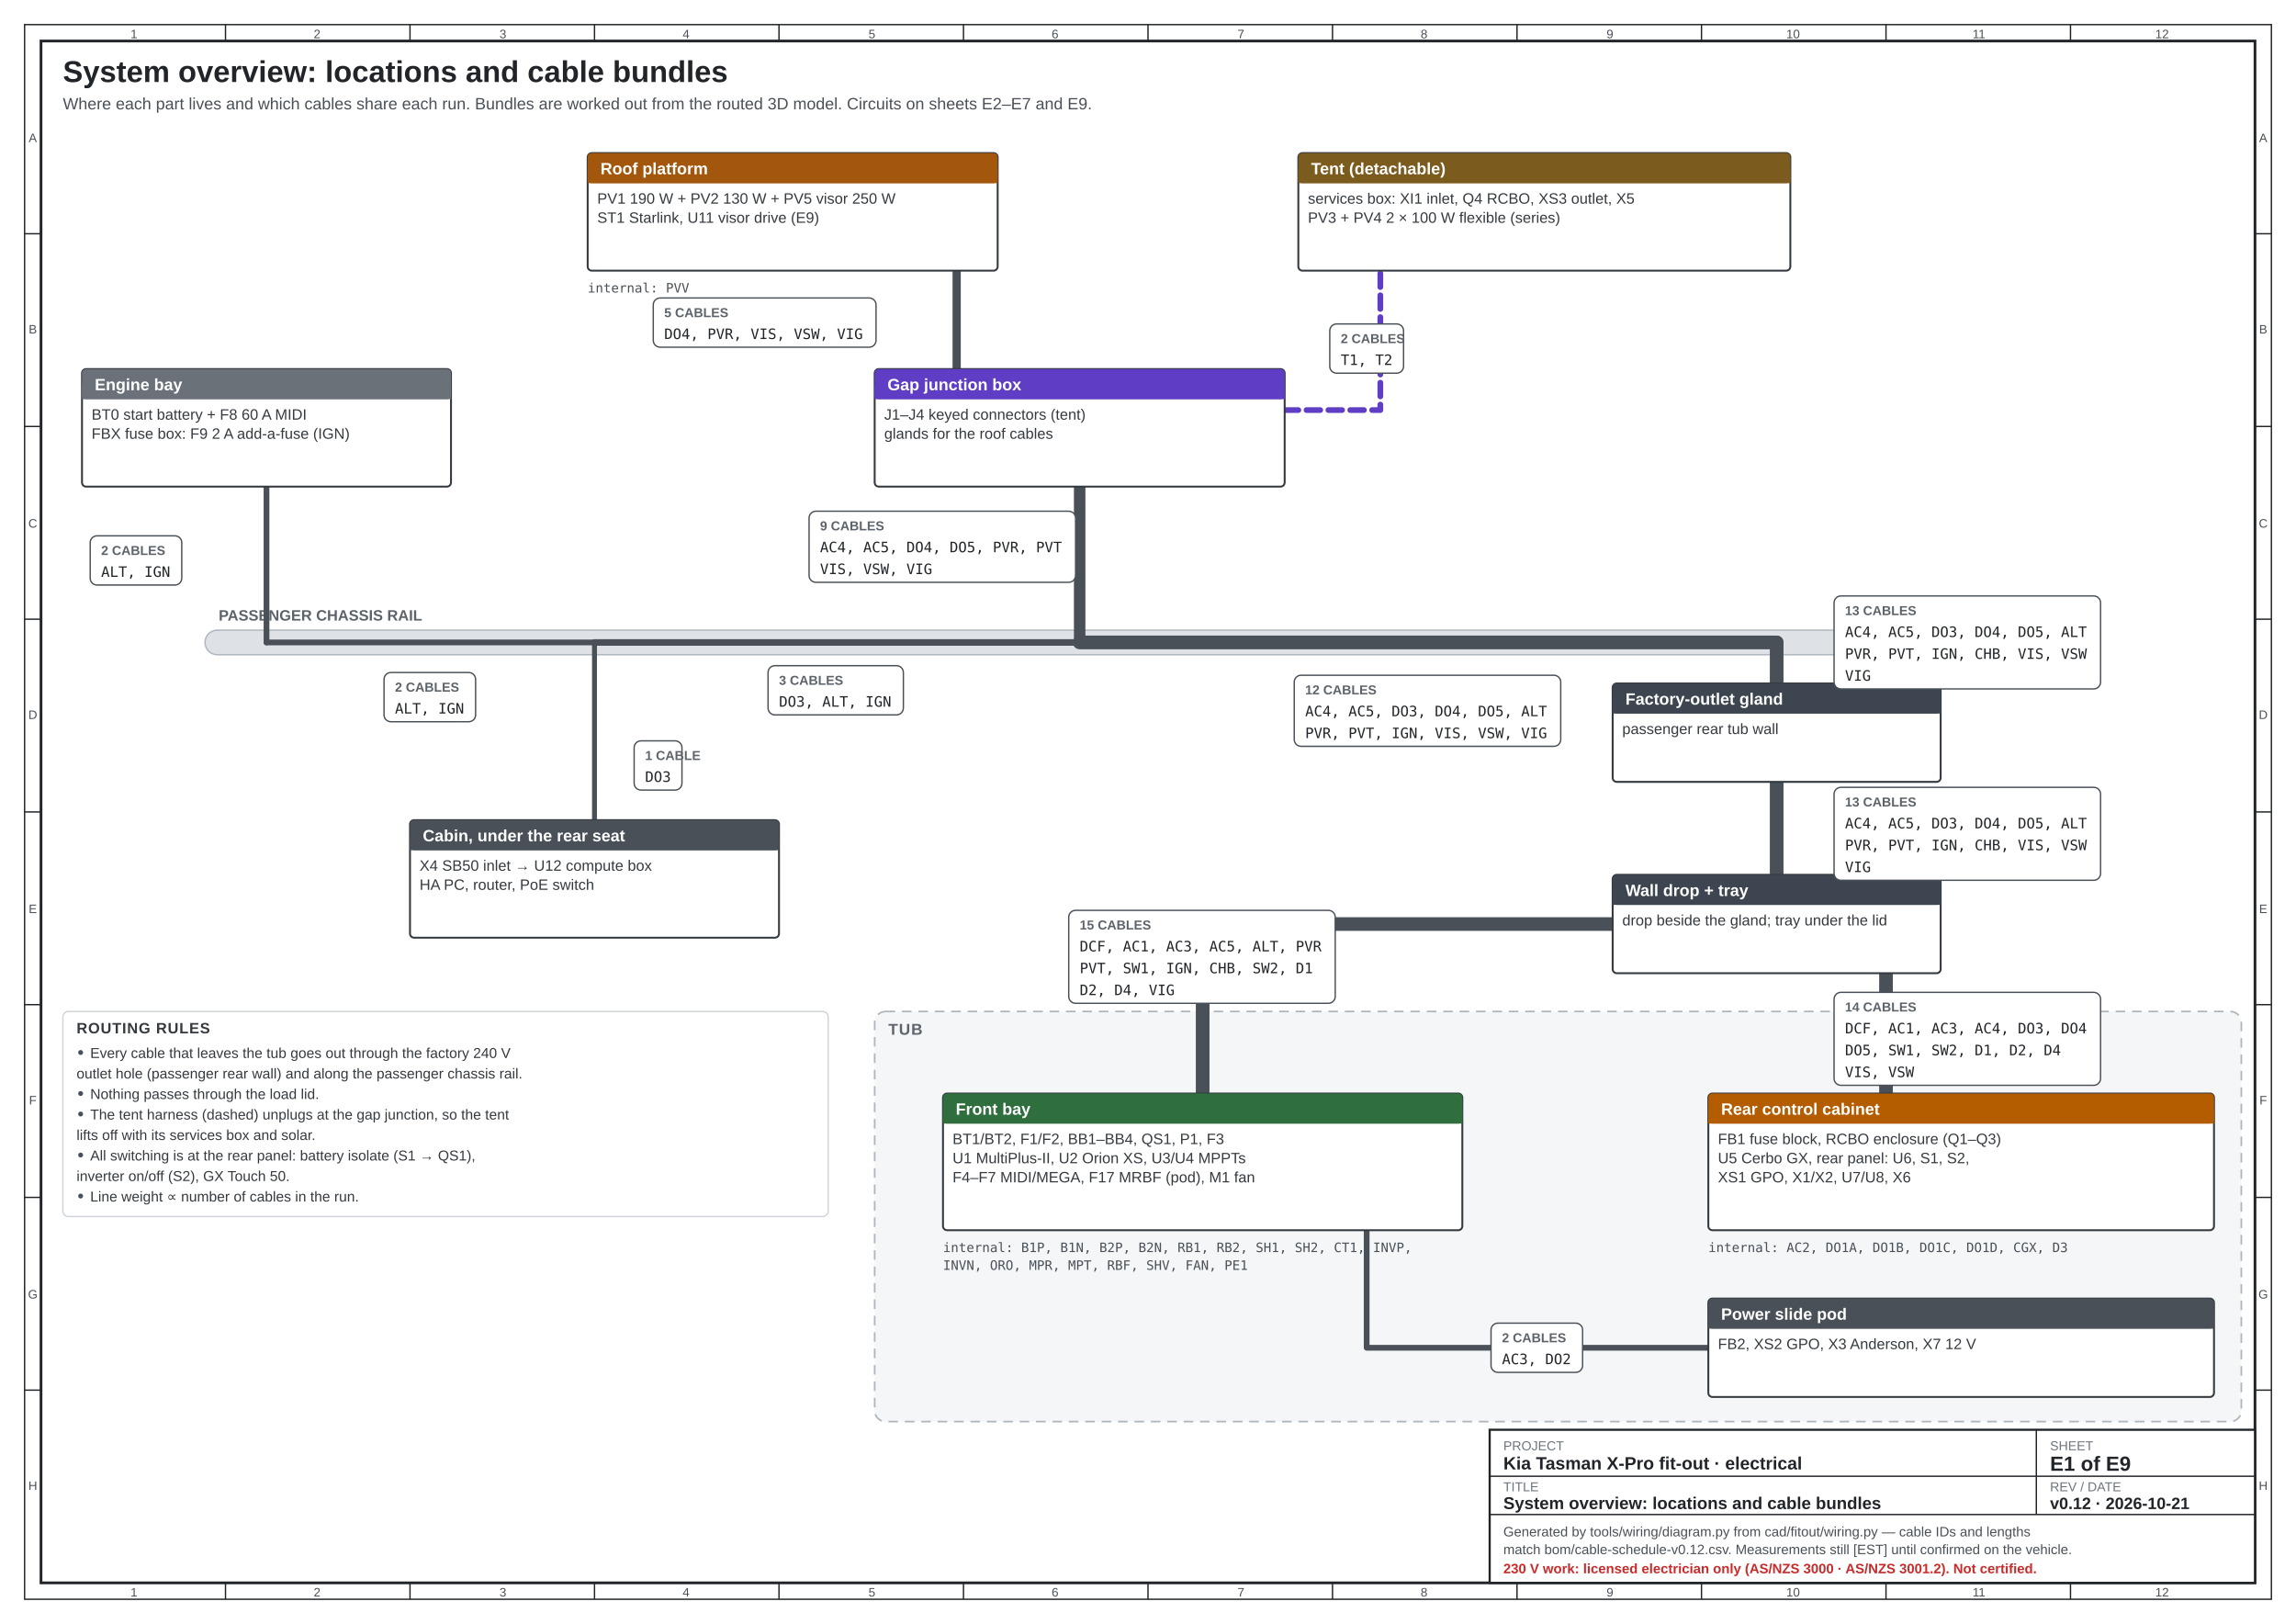
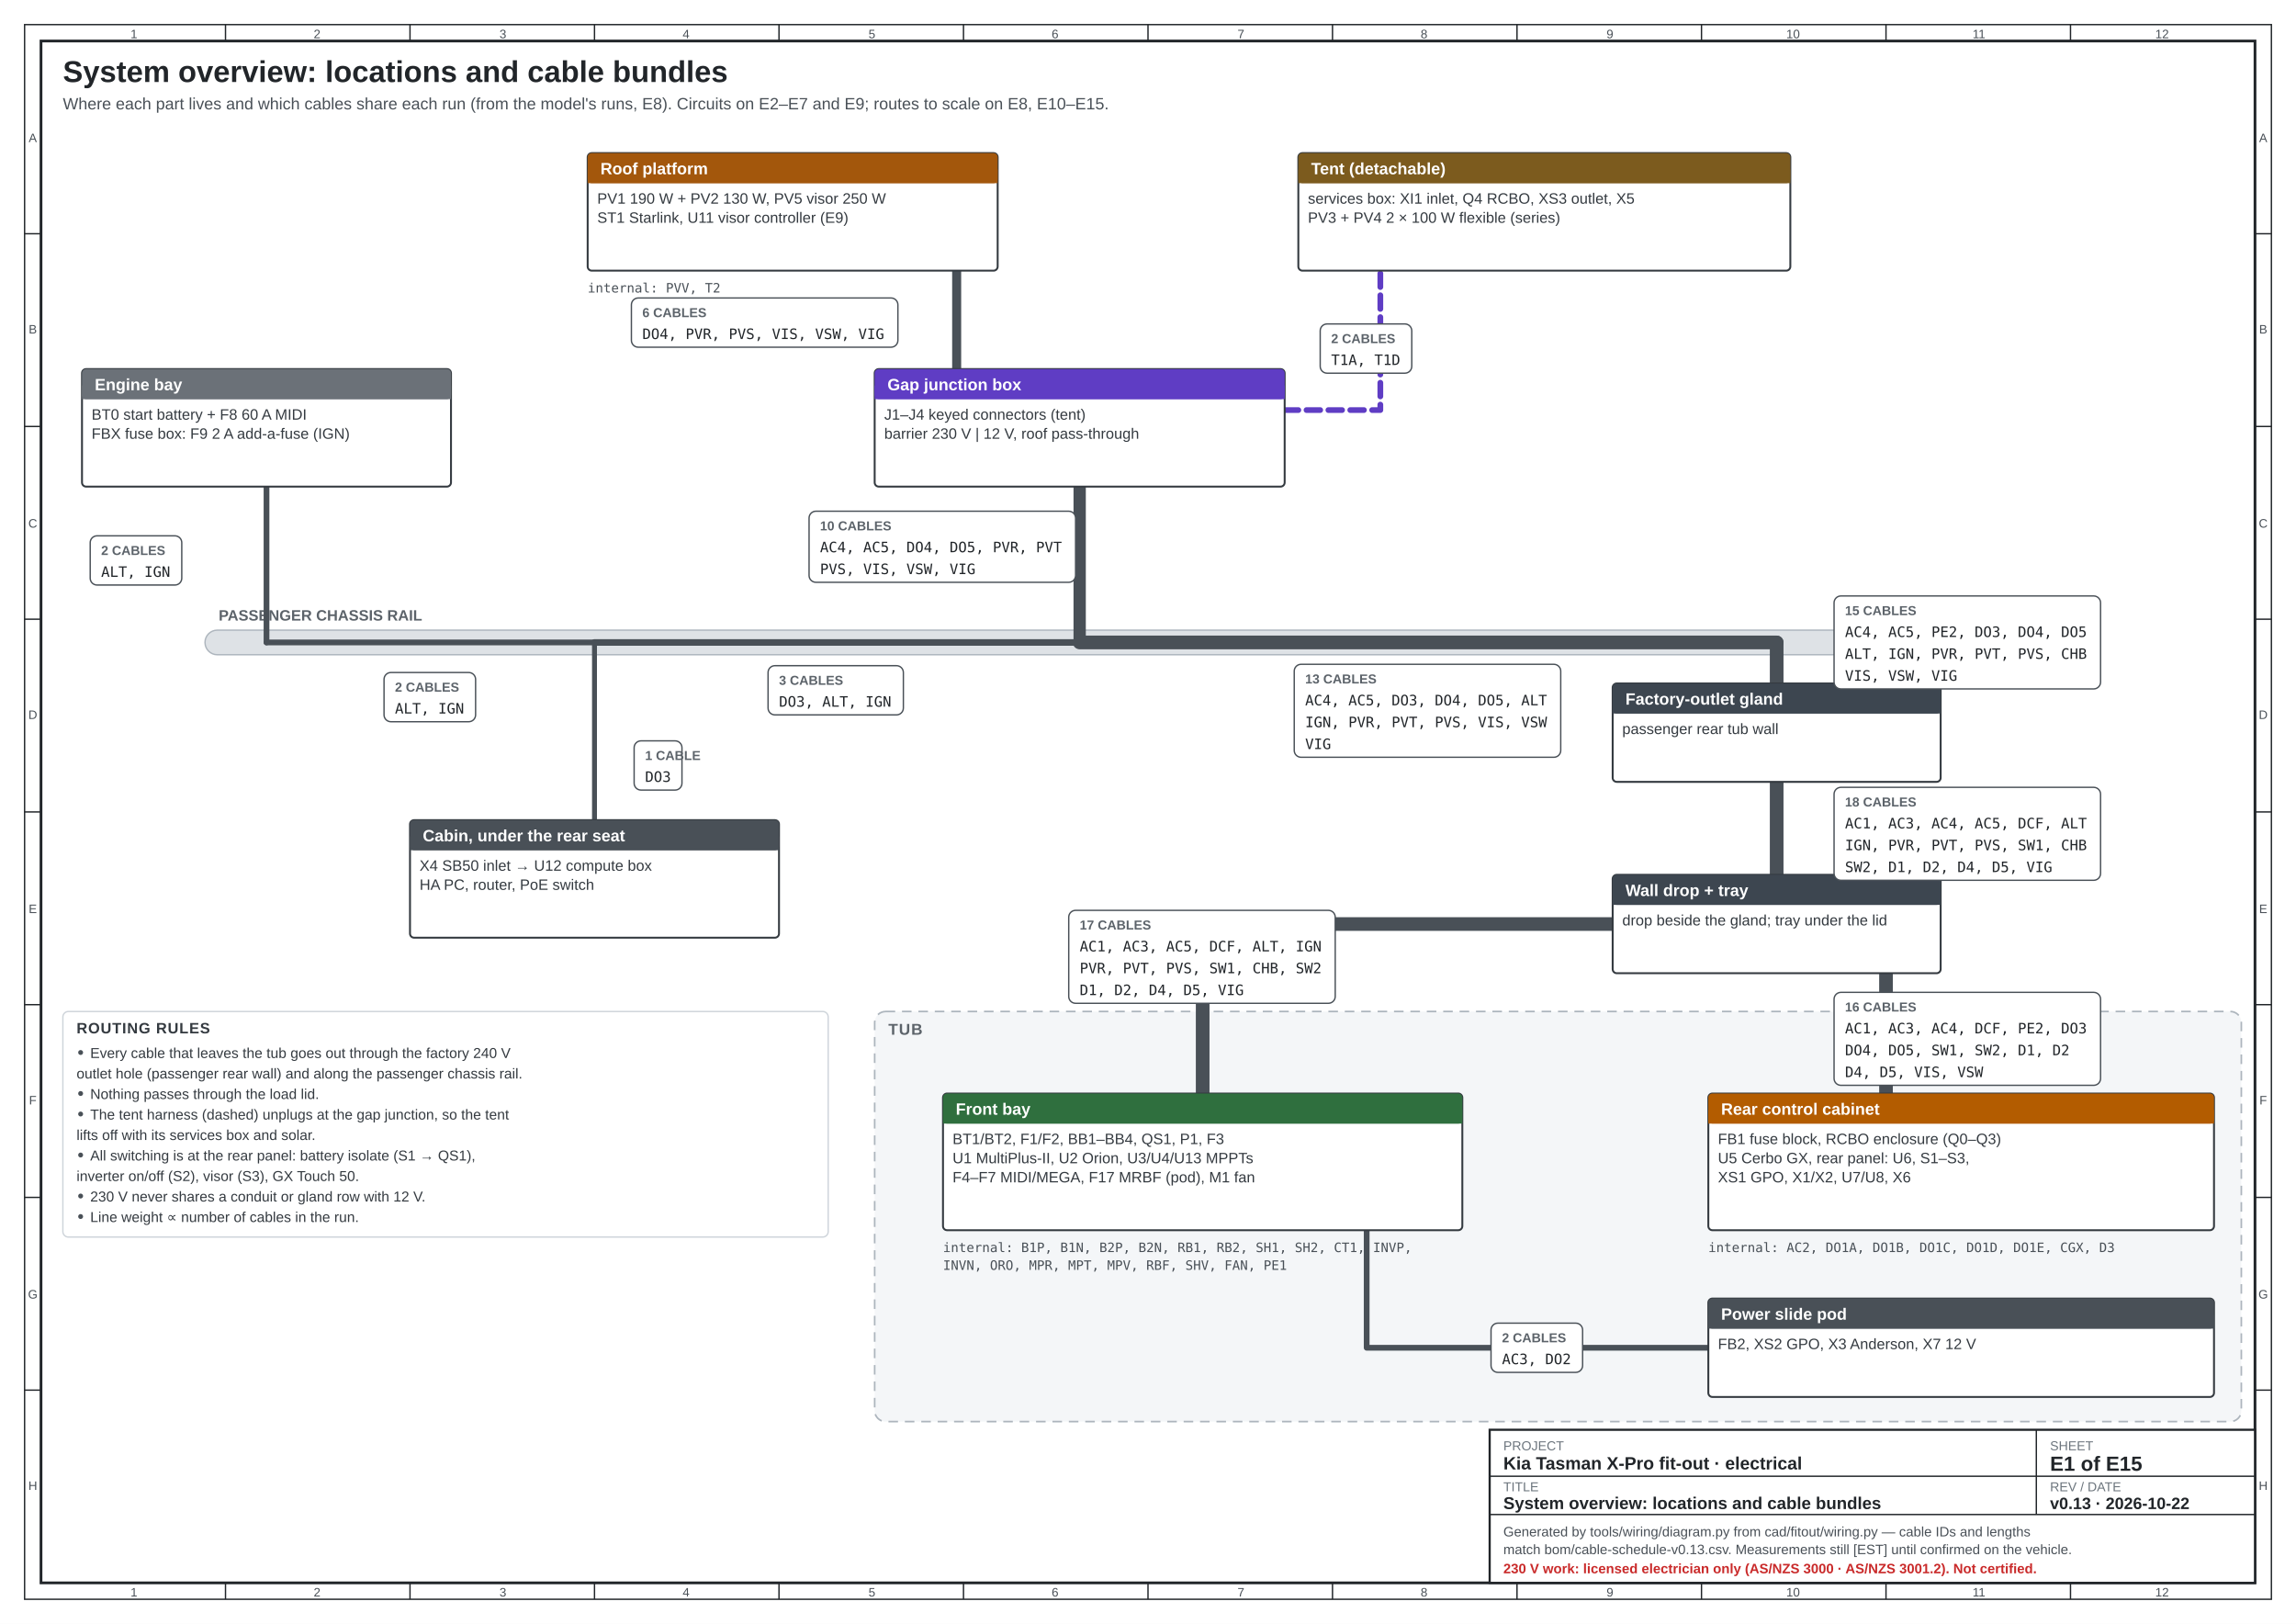
<svg xmlns="http://www.w3.org/2000/svg" viewBox="0 0 1680 1188" width="1680" height="1188" font-family="'IBM Plex Sans', 'Segoe UI', Arial, sans-serif" role="img" aria-label="System overview: locations and cable bundles">
  <rect x="0" y="0" width="1680" height="1188" fill="#ffffff" />
  <rect x="18" y="18" width="1644" height="1152" fill="none" stroke="#212529" stroke-width="1" />
  <rect x="30" y="30" width="1620" height="1128" fill="none" stroke="#212529" stroke-width="2" />
  <text x="98" y="28" font-size="9" text-anchor="middle" fill="#495057">1</text>
  <text x="98" y="1168" font-size="9" text-anchor="middle" fill="#495057">1</text>
  <text x="232" y="28" font-size="9" text-anchor="middle" fill="#495057">2</text>
  <text x="232" y="1168" font-size="9" text-anchor="middle" fill="#495057">2</text>
  <line x1="165" y1="18" x2="165" y2="30" stroke="#212529" />
  <line x1="165" y1="1158" x2="165" y2="1170" stroke="#212529" />
  <text x="368" y="28" font-size="9" text-anchor="middle" fill="#495057">3</text>
  <text x="368" y="1168" font-size="9" text-anchor="middle" fill="#495057">3</text>
  <line x1="300" y1="18" x2="300" y2="30" stroke="#212529" />
  <line x1="300" y1="1158" x2="300" y2="1170" stroke="#212529" />
  <text x="502" y="28" font-size="9" text-anchor="middle" fill="#495057">4</text>
  <text x="502" y="1168" font-size="9" text-anchor="middle" fill="#495057">4</text>
  <line x1="435" y1="18" x2="435" y2="30" stroke="#212529" />
  <line x1="435" y1="1158" x2="435" y2="1170" stroke="#212529" />
  <text x="638" y="28" font-size="9" text-anchor="middle" fill="#495057">5</text>
  <text x="638" y="1168" font-size="9" text-anchor="middle" fill="#495057">5</text>
  <line x1="570" y1="18" x2="570" y2="30" stroke="#212529" />
  <line x1="570" y1="1158" x2="570" y2="1170" stroke="#212529" />
  <text x="772" y="28" font-size="9" text-anchor="middle" fill="#495057">6</text>
  <text x="772" y="1168" font-size="9" text-anchor="middle" fill="#495057">6</text>
  <line x1="705" y1="18" x2="705" y2="30" stroke="#212529" />
  <line x1="705" y1="1158" x2="705" y2="1170" stroke="#212529" />
  <text x="908" y="28" font-size="9" text-anchor="middle" fill="#495057">7</text>
  <text x="908" y="1168" font-size="9" text-anchor="middle" fill="#495057">7</text>
  <line x1="840" y1="18" x2="840" y2="30" stroke="#212529" />
  <line x1="840" y1="1158" x2="840" y2="1170" stroke="#212529" />
  <text x="1042" y="28" font-size="9" text-anchor="middle" fill="#495057">8</text>
  <text x="1042" y="1168" font-size="9" text-anchor="middle" fill="#495057">8</text>
  <line x1="975" y1="18" x2="975" y2="30" stroke="#212529" />
  <line x1="975" y1="1158" x2="975" y2="1170" stroke="#212529" />
  <text x="1178" y="28" font-size="9" text-anchor="middle" fill="#495057">9</text>
  <text x="1178" y="1168" font-size="9" text-anchor="middle" fill="#495057">9</text>
  <line x1="1110" y1="18" x2="1110" y2="30" stroke="#212529" />
  <line x1="1110" y1="1158" x2="1110" y2="1170" stroke="#212529" />
  <text x="1312" y="28" font-size="9" text-anchor="middle" fill="#495057">10</text>
  <text x="1312" y="1168" font-size="9" text-anchor="middle" fill="#495057">10</text>
  <line x1="1245" y1="18" x2="1245" y2="30" stroke="#212529" />
  <line x1="1245" y1="1158" x2="1245" y2="1170" stroke="#212529" />
  <text x="1448" y="28" font-size="9" text-anchor="middle" fill="#495057">11</text>
  <text x="1448" y="1168" font-size="9" text-anchor="middle" fill="#495057">11</text>
  <line x1="1380" y1="18" x2="1380" y2="30" stroke="#212529" />
  <line x1="1380" y1="1158" x2="1380" y2="1170" stroke="#212529" />
  <text x="1582" y="28" font-size="9" text-anchor="middle" fill="#495057">12</text>
  <text x="1582" y="1168" font-size="9" text-anchor="middle" fill="#495057">12</text>
  <line x1="1515" y1="18" x2="1515" y2="30" stroke="#212529" />
  <line x1="1515" y1="1158" x2="1515" y2="1170" stroke="#212529" />
  <text x="24" y="104" font-size="9" text-anchor="middle" fill="#495057">A</text>
  <text x="1656" y="104" font-size="9" text-anchor="middle" fill="#495057">A</text>
  <text x="24" y="244" font-size="9" text-anchor="middle" fill="#495057">B</text>
  <text x="1656" y="244" font-size="9" text-anchor="middle" fill="#495057">B</text>
  <line x1="18" y1="171" x2="30" y2="171" stroke="#212529" />
  <line x1="1650" y1="171" x2="1662" y2="171" stroke="#212529" />
  <text x="24" y="386" font-size="9" text-anchor="middle" fill="#495057">C</text>
  <text x="1656" y="386" font-size="9" text-anchor="middle" fill="#495057">C</text>
  <line x1="18" y1="312" x2="30" y2="312" stroke="#212529" />
  <line x1="1650" y1="312" x2="1662" y2="312" stroke="#212529" />
  <text x="24" y="526" font-size="9" text-anchor="middle" fill="#495057">D</text>
  <text x="1656" y="526" font-size="9" text-anchor="middle" fill="#495057">D</text>
  <line x1="18" y1="453" x2="30" y2="453" stroke="#212529" />
  <line x1="1650" y1="453" x2="1662" y2="453" stroke="#212529" />
  <text x="24" y="668" font-size="9" text-anchor="middle" fill="#495057">E</text>
  <text x="1656" y="668" font-size="9" text-anchor="middle" fill="#495057">E</text>
  <line x1="18" y1="594" x2="30" y2="594" stroke="#212529" />
  <line x1="1650" y1="594" x2="1662" y2="594" stroke="#212529" />
  <text x="24" y="808" font-size="9" text-anchor="middle" fill="#495057">F</text>
  <text x="1656" y="808" font-size="9" text-anchor="middle" fill="#495057">F</text>
  <line x1="18" y1="735" x2="30" y2="735" stroke="#212529" />
  <line x1="1650" y1="735" x2="1662" y2="735" stroke="#212529" />
  <text x="24" y="950" font-size="9" text-anchor="middle" fill="#495057">G</text>
  <text x="1656" y="950" font-size="9" text-anchor="middle" fill="#495057">G</text>
  <line x1="18" y1="876" x2="30" y2="876" stroke="#212529" />
  <line x1="1650" y1="876" x2="1662" y2="876" stroke="#212529" />
  <text x="24" y="1090" font-size="9" text-anchor="middle" fill="#495057">H</text>
  <text x="1656" y="1090" font-size="9" text-anchor="middle" fill="#495057">H</text>
  <line x1="18" y1="1017" x2="30" y2="1017" stroke="#212529" />
  <line x1="1650" y1="1017" x2="1662" y2="1017" stroke="#212529" />
  <text x="46" y="60" font-size="22" font-weight="700" fill="#212529">System overview: locations and cable bundles</text>
-   <text x="46" y="80" font-size="12" fill="#495057">Where each part lives and which cables share each run. Bundles are worked out from the routed 3D model. Circuits on sheets E2–E7 and E9.</text>
+   <text x="46" y="80" font-size="12" fill="#495057">Where each part lives and which cables share each run (from the model's runs, E8). Circuits on E2–E7 and E9; routes to scale on E8, E10–E15.</text>
  <rect x="1090" y="1046" width="560" height="112" fill="#ffffff" stroke="#212529" stroke-width="1.6" />
  <line x1="1090" y1="1080" x2="1650" y2="1080" stroke="#212529" />
  <line x1="1090" y1="1108" x2="1650" y2="1108" stroke="#212529" />
  <line x1="1490" y1="1080" x2="1490" y2="1108" stroke="#212529" />
  <line x1="1490" y1="1046" x2="1490" y2="1080" stroke="#212529" />
  <text x="1100" y="1061" font-size="9.5" fill="#6c757d">PROJECT</text>
  <text x="1100" y="1075" font-size="13" font-weight="700" fill="#212529">Kia Tasman X-Pro fit-out · electrical</text>
  <text x="1500" y="1061" font-size="9.5" fill="#6c757d">SHEET</text>
-   <text x="1500" y="1076" font-size="15" font-weight="700" fill="#212529">E1 of E9</text>
+   <text x="1500" y="1076" font-size="15" font-weight="700" fill="#212529">E1 of E15</text>
  <text x="1100" y="1091" font-size="9.5" fill="#6c757d">TITLE</text>
  <text x="1100" y="1104" font-size="12.5" font-weight="600" fill="#212529">System overview: locations and cable bundles</text>
  <text x="1500" y="1091" font-size="9.5" fill="#6c757d">REV / DATE</text>
-   <text x="1500" y="1104" font-size="12" font-weight="600" fill="#212529">v0.12 · 2026-10-21</text>
+   <text x="1500" y="1104" font-size="12" font-weight="600" fill="#212529">v0.13 · 2026-10-22</text>
  <text x="1100" y="1124" font-size="10" fill="#495057">Generated by tools/wiring/diagram.py from cad/fitout/wiring.py — cable IDs and lengths</text>
-   <text x="1100" y="1137" font-size="10" fill="#495057">match bom/cable-schedule-v0.12.csv. Measurements still [EST] until confirmed on the vehicle.</text>
+   <text x="1100" y="1137" font-size="10" fill="#495057">match bom/cable-schedule-v0.13.csv. Measurements still [EST] until confirmed on the vehicle.</text>
  <text x="1100" y="1151" font-size="10" font-weight="700" fill="#c92a2a">230 V work: licensed electrician only (AS/NZS 3000 · AS/NZS 3001.2). Not certified.</text>
  <rect x="150" y="461" width="1200" height="18" rx="9" fill="#dee2e6" stroke="#adb5bd" />
  <text x="160.0" y="454.0" font-size="11" text-anchor="start" font-weight="700" fill="#5c636a">PASSENGER CHASSIS RAIL</text>
  <rect x="640" y="740" width="1000" height="300" rx="8" fill="#f4f6f8" stroke="#adb5bd" stroke-width="1.2" stroke-dasharray="7 5" />
  <text x="650" y="757" font-size="11.5" font-weight="700" letter-spacing="0.06em" fill="#5c636a">TUB</text>
  <polyline points="1000,900 1000,986 1250,986" fill="none" stroke="#495057" stroke-width="4.2" stroke-linecap="round" stroke-linejoin="round" />
  <polyline points="435,470 435,600" fill="none" stroke="#495057" stroke-width="3.6" stroke-linecap="round" stroke-linejoin="round" />
  <polyline points="435,470 790,470" fill="none" stroke="#495057" stroke-width="4.8" stroke-linecap="round" stroke-linejoin="round" />
  <polyline points="195,470 435,470" fill="none" stroke="#495057" stroke-width="4.2" stroke-linecap="round" stroke-linejoin="round" />
  <polyline points="790,470 1300,470" fill="none" stroke="#495057" stroke-width="10.0" stroke-linecap="round" stroke-linejoin="round" />
-   <polyline points="790,470 790,356" fill="none" stroke="#495057" stroke-width="8.4" stroke-linecap="round" stroke-linejoin="round" />
+   <polyline points="790,470 790,356" fill="none" stroke="#495057" stroke-width="9.0" stroke-linecap="round" stroke-linejoin="round" />
  <polyline points="1300,470 1300,500" fill="none" stroke="#495057" stroke-width="10.0" stroke-linecap="round" stroke-linejoin="round" />
  <polyline points="195,470 195,356" fill="none" stroke="#495057" stroke-width="4.2" stroke-linecap="round" stroke-linejoin="round" />
  <polyline points="1300,572 1300,640" fill="none" stroke="#495057" stroke-width="10.0" stroke-linecap="round" stroke-linejoin="round" />
-   <polyline points="700,270 700,198" fill="none" stroke="#495057" stroke-width="6.0" stroke-linecap="round" stroke-linejoin="round" />
+   <polyline points="700,270 700,198" fill="none" stroke="#495057" stroke-width="6.6" stroke-linecap="round" stroke-linejoin="round" />
  <polyline points="940,300 1010,300 1010,198" fill="none" stroke="#5f3dc4" stroke-width="4.2" stroke-linecap="round" stroke-linejoin="round" stroke-dasharray="10 6" />
  <polyline points="1180,676 880,676 880,800" fill="none" stroke="#495057" stroke-width="10.0" stroke-linecap="round" stroke-linejoin="round" />
  <polyline points="1380,712 1380,800" fill="none" stroke="#495057" stroke-width="10.0" stroke-linecap="round" stroke-linejoin="round" />
  <g class="blk">
    <rect x="430" y="112" width="300" height="86" rx="3" fill="#ffffff" stroke="#343a40" stroke-width="1.4" />
    <rect x="430" y="112" width="300" height="22" rx="3" fill="#a3570c" />
    <rect x="430" y="124" width="300" height="10" fill="#a3570c" />
    <text x="436" y="127.5" font-size="12" font-weight="600" fill="#fff">
      <tspan font-family="'IBM Plex Mono', Consolas, monospace" font-weight="700" />  Roof platform</text>
-     <text x="437" y="149" font-size="11" fill="#343a40">PV1 190 W + PV2 130 W + PV5 visor 250 W</text>
-     <text x="437" y="163" font-size="11" fill="#343a40">ST1 Starlink, U11 visor drive (E9)</text>
+     <text x="437" y="149" font-size="11" fill="#343a40">PV1 190 W + PV2 130 W, PV5 visor 250 W</text>
+     <text x="437" y="163" font-size="11" fill="#343a40">ST1 Starlink, U11 visor controller (E9)</text>
  </g>
  <g class="blk">
    <rect x="950" y="112" width="360" height="86" rx="3" fill="#ffffff" stroke="#343a40" stroke-width="1.4" />
    <rect x="950" y="112" width="360" height="22" rx="3" fill="#7c5b1e" />
    <rect x="950" y="124" width="360" height="10" fill="#7c5b1e" />
    <text x="956" y="127.5" font-size="12" font-weight="600" fill="#fff">
      <tspan font-family="'IBM Plex Mono', Consolas, monospace" font-weight="700" />  Tent (detachable)</text>
    <text x="957" y="149" font-size="11" fill="#343a40">services box: XI1 inlet, Q4 RCBO, XS3 outlet, X5</text>
    <text x="957" y="163" font-size="11" fill="#343a40">PV3 + PV4 2 × 100 W flexible (series)</text>
  </g>
  <g class="blk">
    <rect x="640" y="270" width="300" height="86" rx="3" fill="#ffffff" stroke="#343a40" stroke-width="1.4" />
    <rect x="640" y="270" width="300" height="22" rx="3" fill="#5f3dc4" />
    <rect x="640" y="282" width="300" height="10" fill="#5f3dc4" />
    <text x="646" y="285.5" font-size="12" font-weight="600" fill="#fff">
      <tspan font-family="'IBM Plex Mono', Consolas, monospace" font-weight="700" />  Gap junction box</text>
    <text x="647" y="307" font-size="11" fill="#343a40">J1–J4 keyed connectors (tent)</text>
-     <text x="647" y="321" font-size="11" fill="#343a40">glands for the roof cables</text>
+     <text x="647" y="321" font-size="11" fill="#343a40">barrier 230 V | 12 V, roof pass-through</text>
  </g>
  <g class="blk">
    <rect x="60" y="270" width="270" height="86" rx="3" fill="#ffffff" stroke="#343a40" stroke-width="1.4" />
    <rect x="60" y="270" width="270" height="22" rx="3" fill="#6b7178" />
    <rect x="60" y="282" width="270" height="10" fill="#6b7178" />
    <text x="66" y="285.5" font-size="12" font-weight="600" fill="#fff">
      <tspan font-family="'IBM Plex Mono', Consolas, monospace" font-weight="700" />  Engine bay</text>
    <text x="67" y="307" font-size="11" fill="#343a40">BT0 start battery + F8 60 A MIDI</text>
    <text x="67" y="321" font-size="11" fill="#343a40">FBX fuse box: F9 2 A add-a-fuse (IGN)</text>
  </g>
  <g class="blk">
    <rect x="300" y="600" width="270" height="86" rx="3" fill="#ffffff" stroke="#343a40" stroke-width="1.4" />
    <rect x="300" y="600" width="270" height="22" rx="3" fill="#495057" />
    <rect x="300" y="612" width="270" height="10" fill="#495057" />
    <text x="306" y="615.5" font-size="12" font-weight="600" fill="#fff">
      <tspan font-family="'IBM Plex Mono', Consolas, monospace" font-weight="700" />  Cabin, under the rear seat</text>
    <text x="307" y="637" font-size="11" fill="#343a40">X4 SB50 inlet → U12 compute box</text>
    <text x="307" y="651" font-size="11" fill="#343a40">HA PC, router, PoE switch</text>
  </g>
  <g class="blk">
    <rect x="1180" y="500" width="240" height="72" rx="3" fill="#ffffff" stroke="#343a40" stroke-width="1.4" />
    <rect x="1180" y="500" width="240" height="22" rx="3" fill="#3d4650" />
    <rect x="1180" y="512" width="240" height="10" fill="#3d4650" />
    <text x="1186" y="515.5" font-size="12" font-weight="600" fill="#fff">
      <tspan font-family="'IBM Plex Mono', Consolas, monospace" font-weight="700" />  Factory-outlet gland</text>
    <text x="1187" y="537" font-size="11" fill="#343a40">passenger rear tub wall</text>
  </g>
  <g class="blk">
    <rect x="1180" y="640" width="240" height="72" rx="3" fill="#ffffff" stroke="#343a40" stroke-width="1.4" />
    <rect x="1180" y="640" width="240" height="22" rx="3" fill="#3d4650" />
    <rect x="1180" y="652" width="240" height="10" fill="#3d4650" />
    <text x="1186" y="655.5" font-size="12" font-weight="600" fill="#fff">
      <tspan font-family="'IBM Plex Mono', Consolas, monospace" font-weight="700" />  Wall drop + tray</text>
    <text x="1187" y="677" font-size="11" fill="#343a40">drop beside the gland; tray under the lid</text>
  </g>
  <g class="blk">
    <rect x="690" y="800" width="380" height="100" rx="3" fill="#ffffff" stroke="#343a40" stroke-width="1.4" />
    <rect x="690" y="800" width="380" height="22" rx="3" fill="#2f6f3e" />
    <rect x="690" y="812" width="380" height="10" fill="#2f6f3e" />
    <text x="696" y="815.5" font-size="12" font-weight="600" fill="#fff">
      <tspan font-family="'IBM Plex Mono', Consolas, monospace" font-weight="700" />  Front bay</text>
    <text x="697" y="837" font-size="11" fill="#343a40">BT1/BT2, F1/F2, BB1–BB4, QS1, P1, F3</text>
-     <text x="697" y="851" font-size="11" fill="#343a40">U1 MultiPlus-II, U2 Orion XS, U3/U4 MPPTs</text>
+     <text x="697" y="851" font-size="11" fill="#343a40">U1 MultiPlus-II, U2 Orion, U3/U4/U13 MPPTs</text>
    <text x="697" y="865" font-size="11" fill="#343a40">F4–F7 MIDI/MEGA, F17 MRBF (pod), M1 fan</text>
  </g>
  <g class="blk">
    <rect x="1250" y="800" width="370" height="100" rx="3" fill="#ffffff" stroke="#343a40" stroke-width="1.4" />
    <rect x="1250" y="800" width="370" height="22" rx="3" fill="#b35c00" />
    <rect x="1250" y="812" width="370" height="10" fill="#b35c00" />
    <text x="1256" y="815.5" font-size="12" font-weight="600" fill="#fff">
      <tspan font-family="'IBM Plex Mono', Consolas, monospace" font-weight="700" />  Rear control cabinet</text>
-     <text x="1257" y="837" font-size="11" fill="#343a40">FB1 fuse block, RCBO enclosure (Q1–Q3)</text>
-     <text x="1257" y="851" font-size="11" fill="#343a40">U5 Cerbo GX, rear panel: U6, S1, S2,</text>
+     <text x="1257" y="837" font-size="11" fill="#343a40">FB1 fuse block, RCBO enclosure (Q0–Q3)</text>
+     <text x="1257" y="851" font-size="11" fill="#343a40">U5 Cerbo GX, rear panel: U6, S1–S3,</text>
    <text x="1257" y="865" font-size="11" fill="#343a40">XS1 GPO, X1/X2, U7/U8, X6</text>
  </g>
  <g class="blk">
    <rect x="1250" y="950" width="370" height="72" rx="3" fill="#ffffff" stroke="#343a40" stroke-width="1.4" />
    <rect x="1250" y="950" width="370" height="22" rx="3" fill="#495057" />
    <rect x="1250" y="962" width="370" height="10" fill="#495057" />
    <text x="1256" y="965.5" font-size="12" font-weight="600" fill="#fff">
      <tspan font-family="'IBM Plex Mono', Consolas, monospace" font-weight="700" />  Power slide pod</text>
    <text x="1257" y="987" font-size="11" fill="#343a40">FB2, XS2 GPO, X3 Anderson, X7 12 V</text>
  </g>
  <rect x="1091" y="968" width="67" height="36" rx="5" fill="#fff" stroke="#495057" />
  <text x="1099" y="982" font-size="9.5" font-weight="700" fill="#5c636a">2 CABLES</text>
  <text x="1099" y="998" font-size="10.5" font-family="'IBM Plex Mono', Consolas, monospace" fill="#212529">AC3, DO2</text>
  <rect x="464" y="542" width="35" height="36" rx="5" fill="#fff" stroke="#495057" />
  <text x="472" y="556" font-size="9.5" font-weight="700" fill="#5c636a">1 CABLE</text>
  <text x="472" y="572" font-size="10.5" font-family="'IBM Plex Mono', Consolas, monospace" fill="#212529">DO3</text>
  <rect x="562" y="487" width="99" height="36" rx="5" fill="#fff" stroke="#495057" />
  <text x="570" y="501" font-size="9.5" font-weight="700" fill="#5c636a">3 CABLES</text>
  <text x="570" y="517" font-size="10.5" font-family="'IBM Plex Mono', Consolas, monospace" fill="#212529">DO3, ALT, IGN</text>
  <rect x="281" y="492" width="67" height="36" rx="5" fill="#fff" stroke="#495057" />
  <text x="289" y="506" font-size="9.5" font-weight="700" fill="#5c636a">2 CABLES</text>
  <text x="289" y="522" font-size="10.5" font-family="'IBM Plex Mono', Consolas, monospace" fill="#212529">ALT, IGN</text>
-   <rect x="947" y="494" width="195" height="52" rx="5" fill="#fff" stroke="#495057" />
-   <text x="955" y="508" font-size="9.5" font-weight="700" fill="#5c636a">12 CABLES</text>
-   <text x="955" y="524" font-size="10.5" font-family="'IBM Plex Mono', Consolas, monospace" fill="#212529">AC4, AC5, DO3, DO4, DO5, ALT</text>
-   <text x="955" y="540" font-size="10.5" font-family="'IBM Plex Mono', Consolas, monospace" fill="#212529">PVR, PVT, IGN, VIS, VSW, VIG</text>
+   <rect x="947" y="486" width="195" height="68" rx="5" fill="#fff" stroke="#495057" />
+   <text x="955" y="500" font-size="9.5" font-weight="700" fill="#5c636a">13 CABLES</text>
+   <text x="955" y="516" font-size="10.5" font-family="'IBM Plex Mono', Consolas, monospace" fill="#212529">AC4, AC5, DO3, DO4, DO5, ALT</text>
+   <text x="955" y="532" font-size="10.5" font-family="'IBM Plex Mono', Consolas, monospace" fill="#212529">IGN, PVR, PVT, PVS, VIS, VSW</text>
+   <text x="955" y="548" font-size="10.5" font-family="'IBM Plex Mono', Consolas, monospace" fill="#212529">VIG</text>
  <rect x="592" y="374" width="195" height="52" rx="5" fill="#fff" stroke="#495057" />
-   <text x="600" y="388" font-size="9.5" font-weight="700" fill="#5c636a">9 CABLES</text>
+   <text x="600" y="388" font-size="9.5" font-weight="700" fill="#5c636a">10 CABLES</text>
  <text x="600" y="404" font-size="10.5" font-family="'IBM Plex Mono', Consolas, monospace" fill="#212529">AC4, AC5, DO4, DO5, PVR, PVT</text>
-   <text x="600" y="420" font-size="10.5" font-family="'IBM Plex Mono', Consolas, monospace" fill="#212529">VIS, VSW, VIG</text>
+   <text x="600" y="420" font-size="10.5" font-family="'IBM Plex Mono', Consolas, monospace" fill="#212529">PVS, VIS, VSW, VIG</text>
  <rect x="1342" y="436" width="195" height="68" rx="5" fill="#fff" stroke="#495057" />
-   <text x="1350" y="450" font-size="9.5" font-weight="700" fill="#5c636a">13 CABLES</text>
-   <text x="1350" y="466" font-size="10.5" font-family="'IBM Plex Mono', Consolas, monospace" fill="#212529">AC4, AC5, DO3, DO4, DO5, ALT</text>
-   <text x="1350" y="482" font-size="10.5" font-family="'IBM Plex Mono', Consolas, monospace" fill="#212529">PVR, PVT, IGN, CHB, VIS, VSW</text>
-   <text x="1350" y="498" font-size="10.5" font-family="'IBM Plex Mono', Consolas, monospace" fill="#212529">VIG</text>
+   <text x="1350" y="450" font-size="9.5" font-weight="700" fill="#5c636a">15 CABLES</text>
+   <text x="1350" y="466" font-size="10.5" font-family="'IBM Plex Mono', Consolas, monospace" fill="#212529">AC4, AC5, PE2, DO3, DO4, DO5</text>
+   <text x="1350" y="482" font-size="10.5" font-family="'IBM Plex Mono', Consolas, monospace" fill="#212529">ALT, IGN, PVR, PVT, PVS, CHB</text>
+   <text x="1350" y="498" font-size="10.5" font-family="'IBM Plex Mono', Consolas, monospace" fill="#212529">VIS, VSW, VIG</text>
  <rect x="66" y="392" width="67" height="36" rx="5" fill="#fff" stroke="#495057" />
  <text x="74" y="406" font-size="9.5" font-weight="700" fill="#5c636a">2 CABLES</text>
  <text x="74" y="422" font-size="10.5" font-family="'IBM Plex Mono', Consolas, monospace" fill="#212529">ALT, IGN</text>
  <rect x="1342" y="576" width="195" height="68" rx="5" fill="#fff" stroke="#495057" />
-   <text x="1350" y="590" font-size="9.5" font-weight="700" fill="#5c636a">13 CABLES</text>
-   <text x="1350" y="606" font-size="10.5" font-family="'IBM Plex Mono', Consolas, monospace" fill="#212529">AC4, AC5, DO3, DO4, DO5, ALT</text>
-   <text x="1350" y="622" font-size="10.5" font-family="'IBM Plex Mono', Consolas, monospace" fill="#212529">PVR, PVT, IGN, CHB, VIS, VSW</text>
-   <text x="1350" y="638" font-size="10.5" font-family="'IBM Plex Mono', Consolas, monospace" fill="#212529">VIG</text>
-   <rect x="478" y="218" width="163" height="36" rx="5" fill="#fff" stroke="#495057" />
-   <text x="486" y="232" font-size="9.5" font-weight="700" fill="#5c636a">5 CABLES</text>
-   <text x="486" y="248" font-size="10.5" font-family="'IBM Plex Mono', Consolas, monospace" fill="#212529">DO4, PVR, VIS, VSW, VIG</text>
-   <rect x="973" y="237" width="54" height="36" rx="5" fill="#fff" stroke="#495057" />
-   <text x="981" y="251" font-size="9.5" font-weight="700" fill="#5c636a">2 CABLES</text>
-   <text x="981" y="267" font-size="10.5" font-family="'IBM Plex Mono', Consolas, monospace" fill="#212529">T1, T2</text>
+   <text x="1350" y="590" font-size="9.5" font-weight="700" fill="#5c636a">18 CABLES</text>
+   <text x="1350" y="606" font-size="10.5" font-family="'IBM Plex Mono', Consolas, monospace" fill="#212529">AC1, AC3, AC4, AC5, DCF, ALT</text>
+   <text x="1350" y="622" font-size="10.5" font-family="'IBM Plex Mono', Consolas, monospace" fill="#212529">IGN, PVR, PVT, PVS, SW1, CHB</text>
+   <text x="1350" y="638" font-size="10.5" font-family="'IBM Plex Mono', Consolas, monospace" fill="#212529">SW2, D1, D2, D4, D5, VIG</text>
+   <rect x="462" y="218" width="195" height="36" rx="5" fill="#fff" stroke="#495057" />
+   <text x="470" y="232" font-size="9.5" font-weight="700" fill="#5c636a">6 CABLES</text>
+   <text x="470" y="248" font-size="10.5" font-family="'IBM Plex Mono', Consolas, monospace" fill="#212529">DO4, PVR, PVS, VIS, VSW, VIG</text>
+   <rect x="966" y="237" width="67" height="36" rx="5" fill="#fff" stroke="#495057" />
+   <text x="974" y="251" font-size="9.5" font-weight="700" fill="#5c636a">2 CABLES</text>
+   <text x="974" y="267" font-size="10.5" font-family="'IBM Plex Mono', Consolas, monospace" fill="#212529">T1A, T1D</text>
  <rect x="782" y="666" width="195" height="68" rx="5" fill="#fff" stroke="#495057" />
-   <text x="790" y="680" font-size="9.5" font-weight="700" fill="#5c636a">15 CABLES</text>
-   <text x="790" y="696" font-size="10.5" font-family="'IBM Plex Mono', Consolas, monospace" fill="#212529">DCF, AC1, AC3, AC5, ALT, PVR</text>
-   <text x="790" y="712" font-size="10.5" font-family="'IBM Plex Mono', Consolas, monospace" fill="#212529">PVT, SW1, IGN, CHB, SW2, D1</text>
-   <text x="790" y="728" font-size="10.5" font-family="'IBM Plex Mono', Consolas, monospace" fill="#212529">D2, D4, VIG</text>
+   <text x="790" y="680" font-size="9.5" font-weight="700" fill="#5c636a">17 CABLES</text>
+   <text x="790" y="696" font-size="10.5" font-family="'IBM Plex Mono', Consolas, monospace" fill="#212529">AC1, AC3, AC5, DCF, ALT, IGN</text>
+   <text x="790" y="712" font-size="10.5" font-family="'IBM Plex Mono', Consolas, monospace" fill="#212529">PVR, PVT, PVS, SW1, CHB, SW2</text>
+   <text x="790" y="728" font-size="10.5" font-family="'IBM Plex Mono', Consolas, monospace" fill="#212529">D1, D2, D4, D5, VIG</text>
  <rect x="1342" y="726" width="195" height="68" rx="5" fill="#fff" stroke="#495057" />
-   <text x="1350" y="740" font-size="9.5" font-weight="700" fill="#5c636a">14 CABLES</text>
-   <text x="1350" y="756" font-size="10.5" font-family="'IBM Plex Mono', Consolas, monospace" fill="#212529">DCF, AC1, AC3, AC4, DO3, DO4</text>
-   <text x="1350" y="772" font-size="10.5" font-family="'IBM Plex Mono', Consolas, monospace" fill="#212529">DO5, SW1, SW2, D1, D2, D4</text>
-   <text x="1350" y="788" font-size="10.5" font-family="'IBM Plex Mono', Consolas, monospace" fill="#212529">VIS, VSW</text>
+   <text x="1350" y="740" font-size="9.5" font-weight="700" fill="#5c636a">16 CABLES</text>
+   <text x="1350" y="756" font-size="10.5" font-family="'IBM Plex Mono', Consolas, monospace" fill="#212529">AC1, AC3, AC4, DCF, PE2, DO3</text>
+   <text x="1350" y="772" font-size="10.5" font-family="'IBM Plex Mono', Consolas, monospace" fill="#212529">DO4, DO5, SW1, SW2, D1, D2</text>
+   <text x="1350" y="788" font-size="10.5" font-family="'IBM Plex Mono', Consolas, monospace" fill="#212529">D4, D5, VIS, VSW</text>
  <text x="690.0" y="916.0" font-size="9.5" text-anchor="start" font-weight="400" fill="#495057" font-family="'IBM Plex Mono', Consolas, monospace">internal: B1P, B1N, B2P, B2N, RB1, RB2, SH1, SH2, CT1, INVP, </text>
-   <text x="690.0" y="929.0" font-size="9.5" text-anchor="start" font-weight="400" fill="#495057" font-family="'IBM Plex Mono', Consolas, monospace">INVN, ORO, MPR, MPT, RBF, SHV, FAN, PE1</text>
-   <text x="1250.0" y="916.0" font-size="9.5" text-anchor="start" font-weight="400" fill="#495057" font-family="'IBM Plex Mono', Consolas, monospace">internal: AC2, DO1A, DO1B, DO1C, DO1D, CGX, D3</text>
-   <text x="430.0" y="214.0" font-size="9.5" text-anchor="start" font-weight="400" fill="#495057" font-family="'IBM Plex Mono', Consolas, monospace">internal: PVV</text>
-   <rect x="46" y="740" width="560" height="150" rx="4" fill="#ffffff" stroke="#ced4da" stroke-width="1" />
+   <text x="690.0" y="929.0" font-size="9.5" text-anchor="start" font-weight="400" fill="#495057" font-family="'IBM Plex Mono', Consolas, monospace">INVN, ORO, MPR, MPT, MPV, RBF, SHV, FAN, PE1</text>
+   <text x="1250.0" y="916.0" font-size="9.5" text-anchor="start" font-weight="400" fill="#495057" font-family="'IBM Plex Mono', Consolas, monospace">internal: AC2, DO1A, DO1B, DO1C, DO1D, DO1E, CGX, D3</text>
+   <text x="430.0" y="214.0" font-size="9.5" text-anchor="start" font-weight="400" fill="#495057" font-family="'IBM Plex Mono', Consolas, monospace">internal: PVV, T2</text>
+   <rect x="46" y="740" width="560" height="165" rx="4" fill="#ffffff" stroke="#ced4da" stroke-width="1" />
  <text x="56" y="756" font-size="11" font-weight="700" letter-spacing="0.05em" fill="#343a40">ROUTING RULES</text>
  <circle cx="59" cy="770" r="1.8" fill="#495057" />
  <text x="66" y="774" font-size="10.5" fill="#343a40">Every cable that leaves the tub goes out through the factory 240 V</text>
  <text x="56" y="789" font-size="10.5" fill="#343a40">  outlet hole (passenger rear wall) and along the passenger chassis rail.</text>
  <circle cx="59" cy="800" r="1.8" fill="#495057" />
  <text x="66" y="804" font-size="10.5" fill="#343a40">Nothing passes through the load lid.</text>
  <circle cx="59" cy="815" r="1.8" fill="#495057" />
  <text x="66" y="819" font-size="10.5" fill="#343a40">The tent harness (dashed) unplugs at the gap junction, so the tent</text>
  <text x="56" y="834" font-size="10.5" fill="#343a40">  lifts off with its services box and solar.</text>
  <circle cx="59" cy="845" r="1.8" fill="#495057" />
  <text x="66" y="849" font-size="10.5" fill="#343a40">All switching is at the rear panel: battery isolate (S1 → QS1),</text>
-   <text x="56" y="864" font-size="10.5" fill="#343a40">  inverter on/off (S2), GX Touch 50.</text>
+   <text x="56" y="864" font-size="10.5" fill="#343a40">  inverter on/off (S2), visor (S3), GX Touch 50.</text>
  <circle cx="59" cy="875" r="1.8" fill="#495057" />
-   <text x="66" y="879" font-size="10.5" fill="#343a40">Line weight ∝ number of cables in the run.</text>
+   <text x="66" y="879" font-size="10.5" fill="#343a40">230 V never shares a conduit or gland row with 12 V.</text>
+   <circle cx="59" cy="890" r="1.8" fill="#495057" />
+   <text x="66" y="894" font-size="10.5" fill="#343a40">Line weight ∝ number of cables in the run.</text>
</svg>
